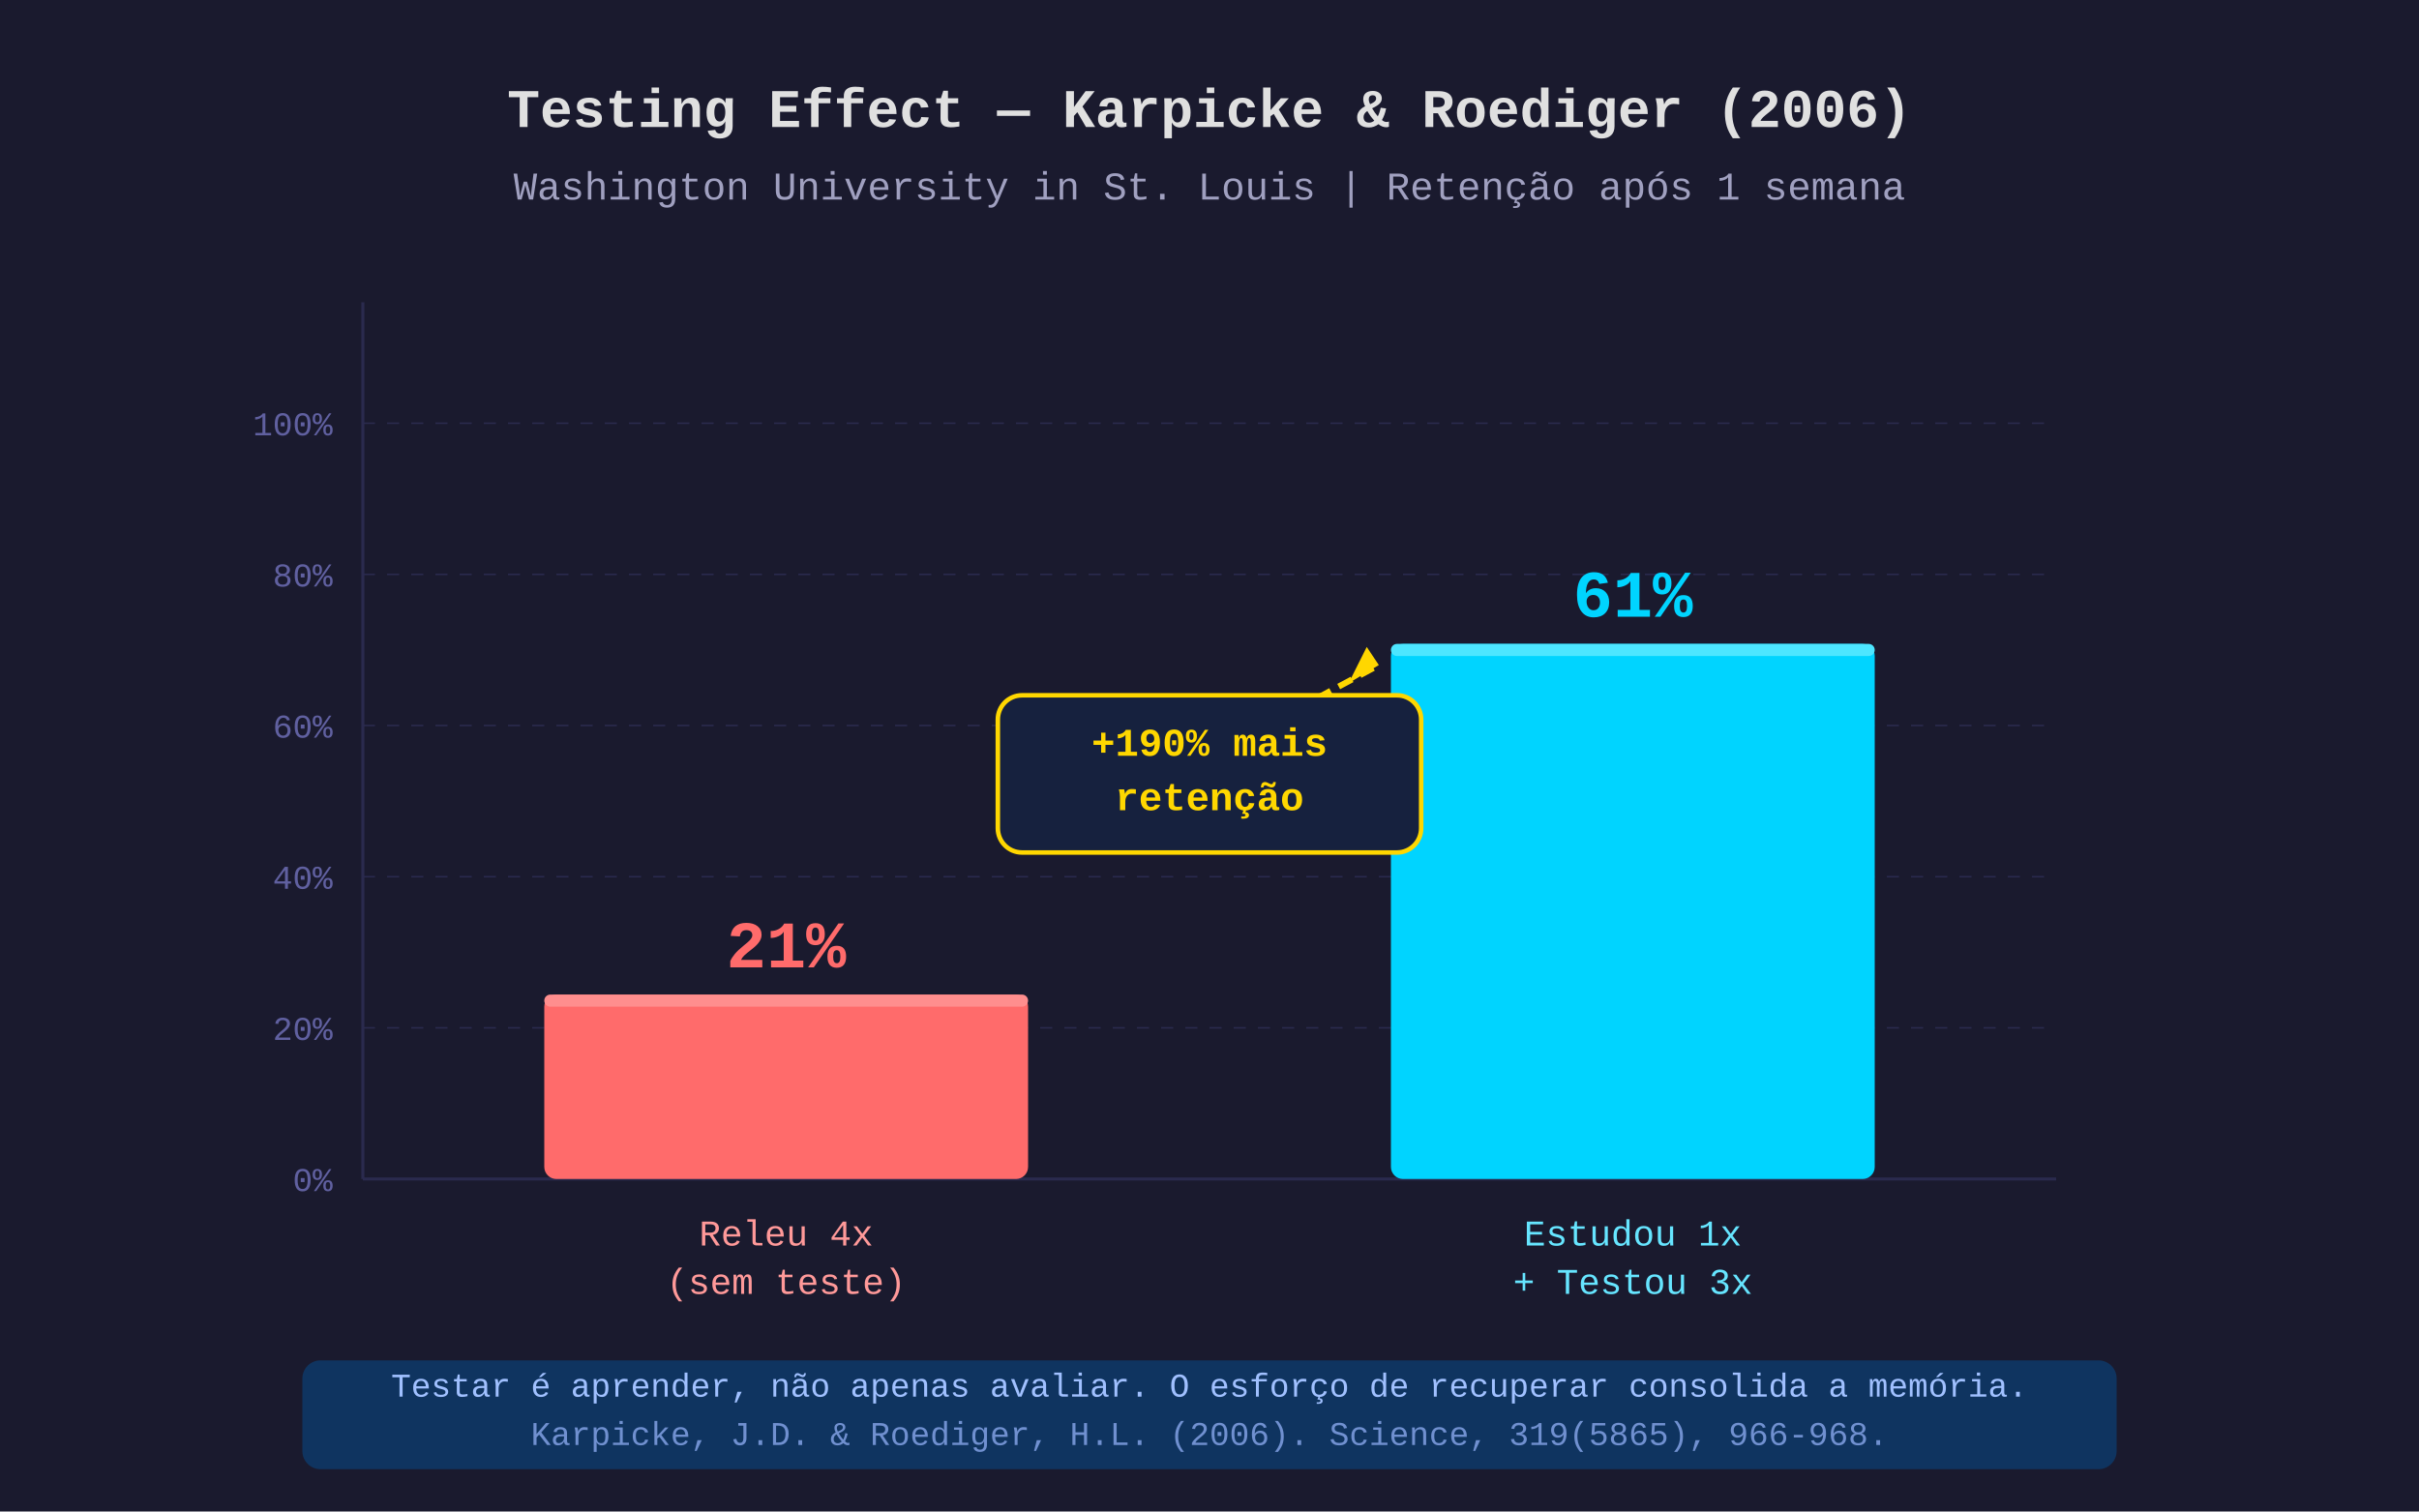
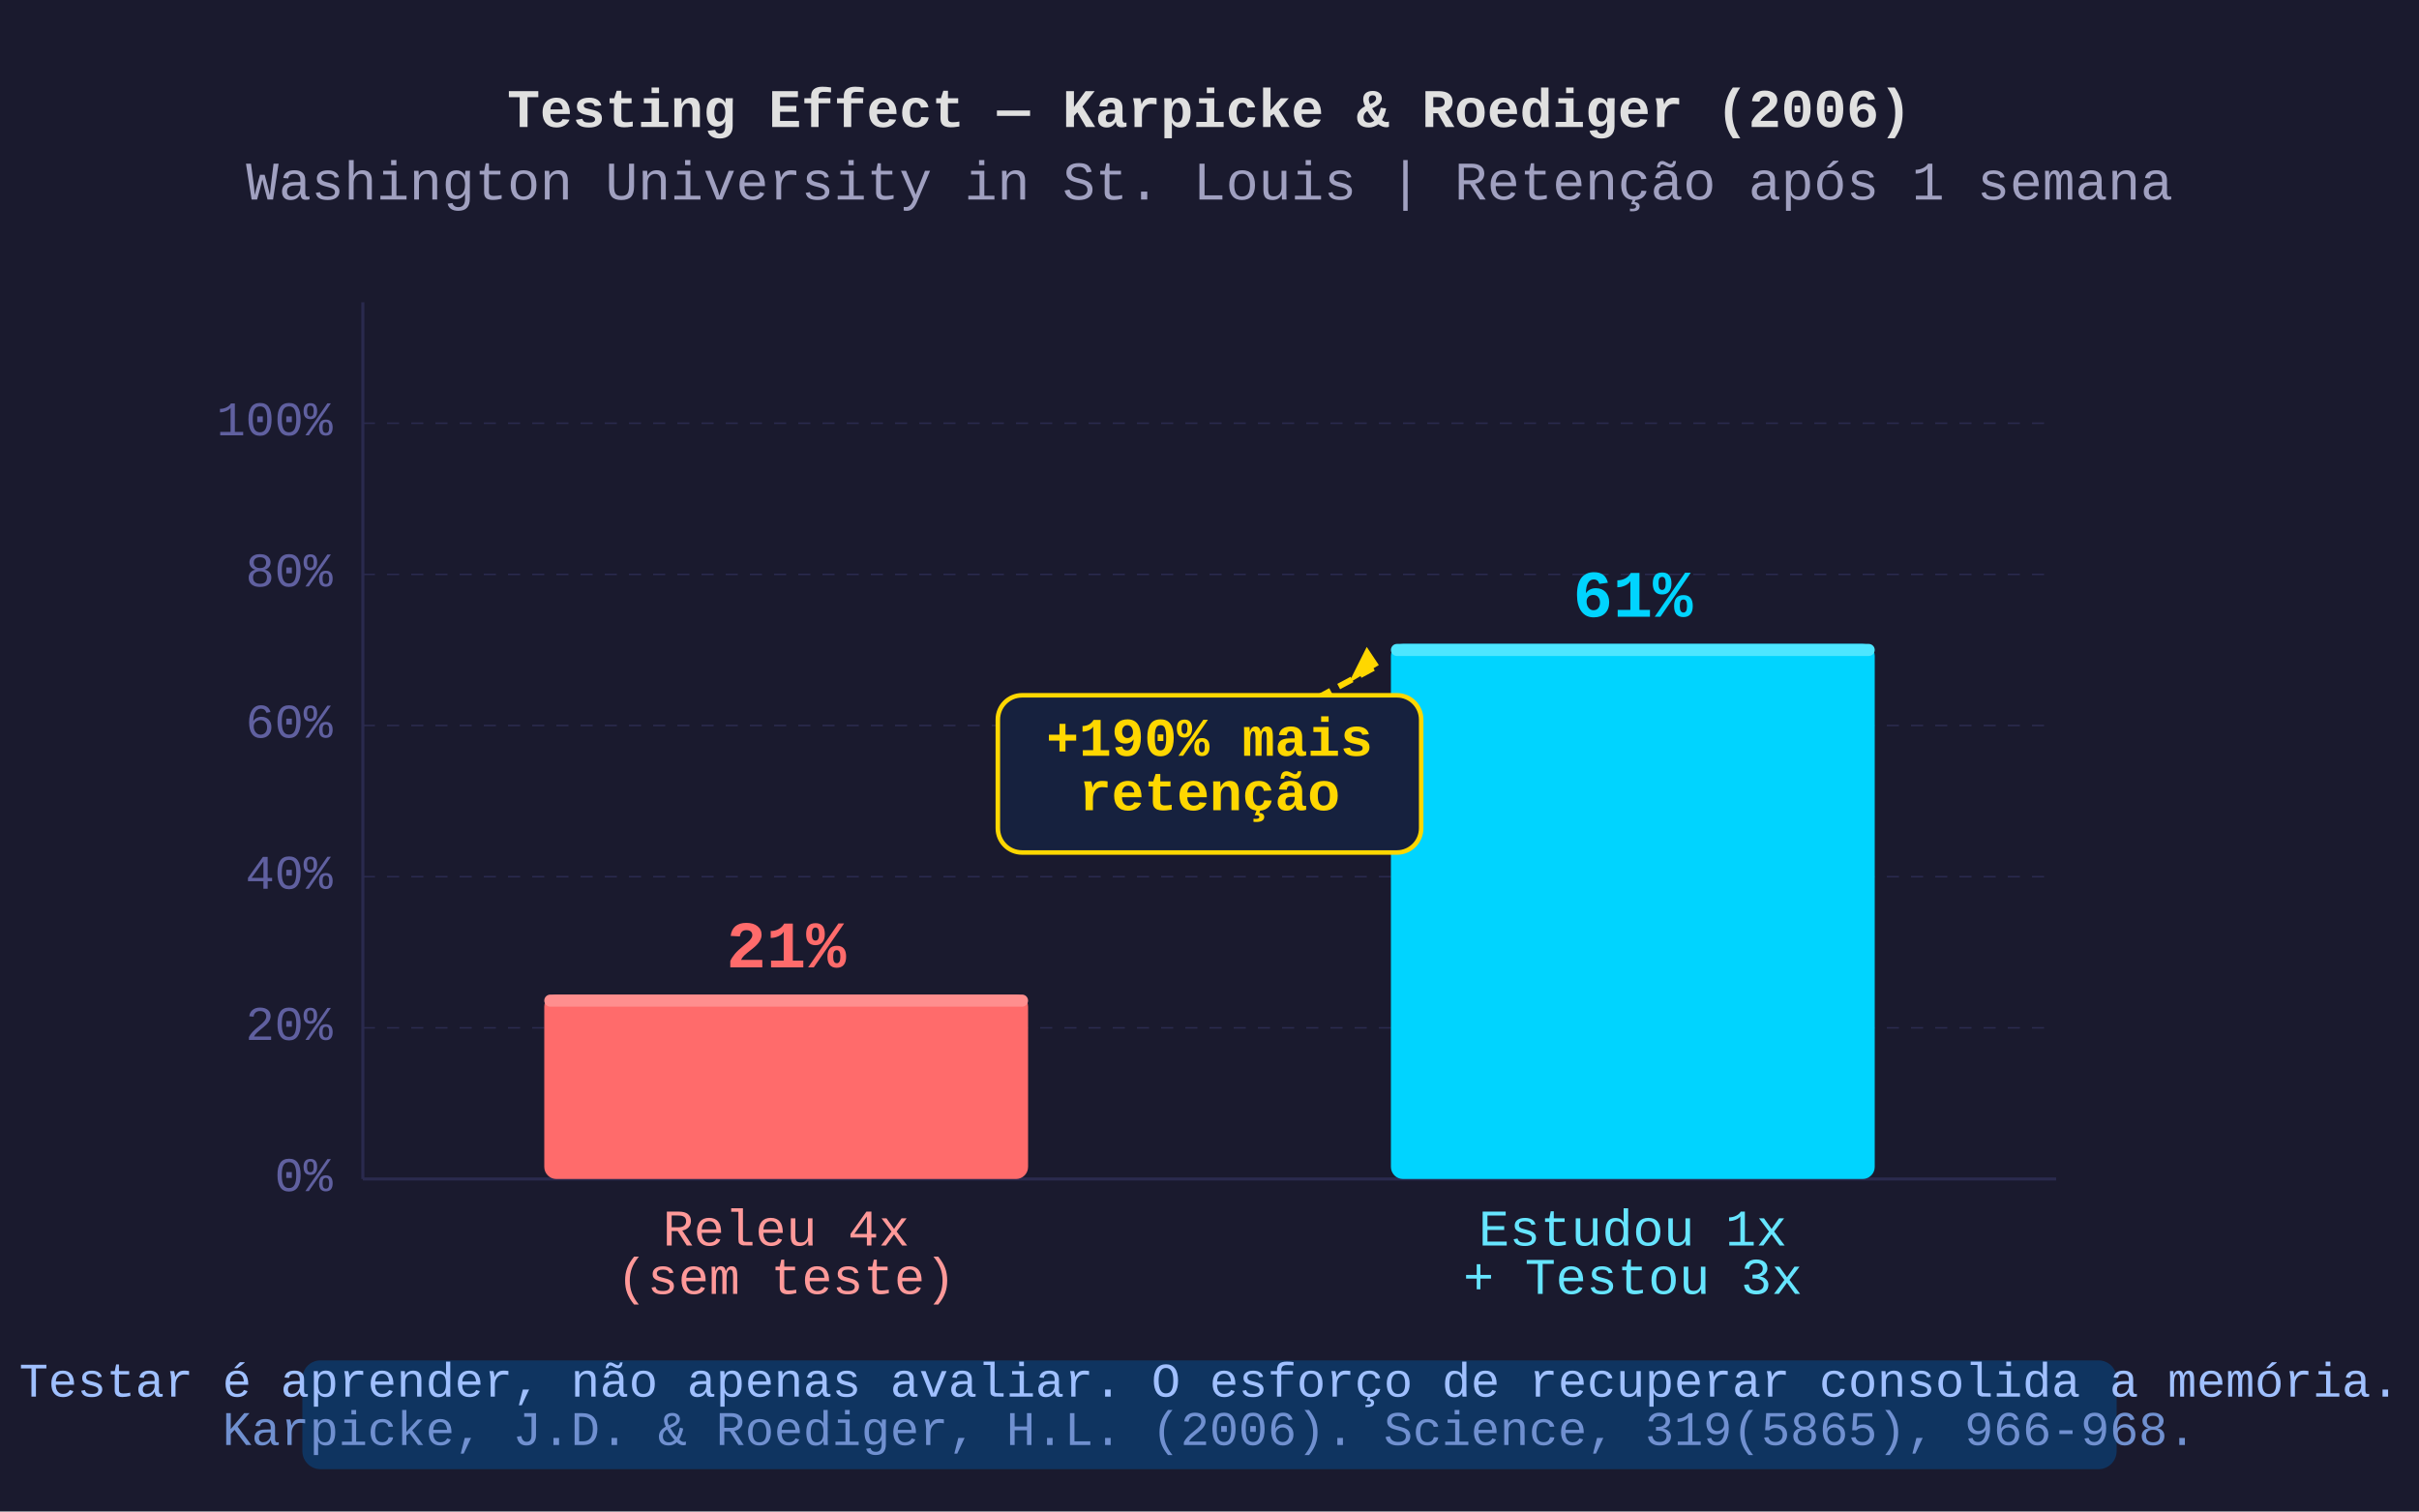
<svg xmlns="http://www.w3.org/2000/svg" viewBox="0 0 800 500" width="800" height="500">
  <rect width="800" height="500" fill="#1a1a2e" />
  <text x="400" y="42" font-family="'Courier New', monospace" font-size="18" font-weight="bold" fill="#e0e0e0" text-anchor="middle">Testing Effect — Karpicke &amp; Roediger (2006)</text>
-   <text x="400" y="66" font-family="'Courier New', monospace" font-size="13" fill="#a0a0c0" text-anchor="middle">Washington University in St. Louis | Retenção após 1 semana</text>
+   <text x="400" y="66" font-family="'Courier New', monospace" font-size="18" fill="#a0a0c0" text-anchor="middle">Washington University in St. Louis | Retenção após 1 semana</text>
  <line x1="120" y1="100" x2="120" y2="390" stroke="#2a2a4e" stroke-width="1" />
  <line x1="120" y1="390" x2="680" y2="390" stroke="#2a2a4e" stroke-width="1" />
-   <text x="110" y="394" font-family="'Courier New', monospace" font-size="11" fill="#6060a0" text-anchor="end">0%</text>
-   <text x="110" y="344" font-family="'Courier New', monospace" font-size="11" fill="#6060a0" text-anchor="end">20%</text>
-   <text x="110" y="294" font-family="'Courier New', monospace" font-size="11" fill="#6060a0" text-anchor="end">40%</text>
-   <text x="110" y="244" font-family="'Courier New', monospace" font-size="11" fill="#6060a0" text-anchor="end">60%</text>
-   <text x="110" y="194" font-family="'Courier New', monospace" font-size="11" fill="#6060a0" text-anchor="end">80%</text>
-   <text x="110" y="144" font-family="'Courier New', monospace" font-size="11" fill="#6060a0" text-anchor="end">100%</text>
+   <text x="110" y="394" font-family="'Courier New', monospace" font-size="16" fill="#6060a0" text-anchor="end">0%</text>
+   <text x="110" y="344" font-family="'Courier New', monospace" font-size="16" fill="#6060a0" text-anchor="end">20%</text>
+   <text x="110" y="294" font-family="'Courier New', monospace" font-size="16" fill="#6060a0" text-anchor="end">40%</text>
+   <text x="110" y="244" font-family="'Courier New', monospace" font-size="16" fill="#6060a0" text-anchor="end">60%</text>
+   <text x="110" y="194" font-family="'Courier New', monospace" font-size="16" fill="#6060a0" text-anchor="end">80%</text>
+   <text x="110" y="144" font-family="'Courier New', monospace" font-size="16" fill="#6060a0" text-anchor="end">100%</text>
  <line x1="120" y1="340" x2="680" y2="340" stroke="#2a2a4e" stroke-width="0.5" stroke-dasharray="4,4" />
  <line x1="120" y1="290" x2="680" y2="290" stroke="#2a2a4e" stroke-width="0.5" stroke-dasharray="4,4" />
  <line x1="120" y1="240" x2="680" y2="240" stroke="#2a2a4e" stroke-width="0.5" stroke-dasharray="4,4" />
  <line x1="120" y1="190" x2="680" y2="190" stroke="#2a2a4e" stroke-width="0.5" stroke-dasharray="4,4" />
  <line x1="120" y1="140" x2="680" y2="140" stroke="#2a2a4e" stroke-width="0.5" stroke-dasharray="4,4" />
  <rect x="180" y="329" width="160" height="61" fill="#ff6b6b" rx="4" />
  <rect x="180" y="329" width="160" height="4" fill="#ff8e8e" rx="2" />
  <text x="260" y="320" font-family="'Courier New', monospace" font-size="22" font-weight="bold" fill="#ff6b6b" text-anchor="middle">21%</text>
  <rect x="460" y="213" width="160" height="177" fill="#00d4ff" rx="4" />
  <rect x="460" y="213" width="160" height="4" fill="#4de6ff" rx="2" />
  <text x="540" y="204" font-family="'Courier New', monospace" font-size="22" font-weight="bold" fill="#00d4ff" text-anchor="middle">61%</text>
-   <text x="260" y="412" font-family="'Courier New', monospace" font-size="12" fill="#ff9999" text-anchor="middle">Releu 4x</text>
-   <text x="260" y="428" font-family="'Courier New', monospace" font-size="12" fill="#ff9999" text-anchor="middle">(sem teste)</text>
-   <text x="540" y="412" font-family="'Courier New', monospace" font-size="12" fill="#66e5ff" text-anchor="middle">Estudou 1x</text>
-   <text x="540" y="428" font-family="'Courier New', monospace" font-size="12" fill="#66e5ff" text-anchor="middle">+ Testou 3x</text>
+   <text x="260" y="412" font-family="'Courier New', monospace" font-size="17" fill="#ff9999" text-anchor="middle">Releu 4x</text>
+   <text x="260" y="428" font-family="'Courier New', monospace" font-size="17" fill="#ff9999" text-anchor="middle">(sem teste)</text>
+   <text x="540" y="412" font-family="'Courier New', monospace" font-size="17" fill="#66e5ff" text-anchor="middle">Estudou 1x</text>
+   <text x="540" y="428" font-family="'Courier New', monospace" font-size="17" fill="#66e5ff" text-anchor="middle">+ Testou 3x</text>
  <line x1="344" y1="280" x2="456" y2="220" stroke="#ffd700" stroke-width="2" stroke-dasharray="5,3" />
  <polygon points="456,220 446,226 452,214" fill="#ffd700" />
  <rect x="330" y="230" width="140" height="52" fill="#16213e" rx="8" stroke="#ffd700" stroke-width="1.5" />
-   <text x="400" y="250" font-family="'Courier New', monospace" font-size="13" font-weight="bold" fill="#ffd700" text-anchor="middle">+190% mais</text>
-   <text x="400" y="268" font-family="'Courier New', monospace" font-size="13" font-weight="bold" fill="#ffd700" text-anchor="middle">retenção</text>
+   <text x="400" y="250" font-family="'Courier New', monospace" font-size="18" font-weight="bold" fill="#ffd700" text-anchor="middle">+190% mais</text>
+   <text x="400" y="268" font-family="'Courier New', monospace" font-size="18" font-weight="bold" fill="#ffd700" text-anchor="middle">retenção</text>
  <rect x="100" y="450" width="600" height="36" fill="#0f3460" rx="6" />
-   <text x="400" y="462" font-family="'Courier New', monospace" font-size="11" fill="#a0c0ff" text-anchor="middle">Testar é aprender, não apenas avaliar. O esforço de recuperar consolida a memória.</text>
-   <text x="400" y="478" font-family="'Courier New', monospace" font-size="11" fill="#7090d0" text-anchor="middle">Karpicke, J.D. &amp; Roediger, H.L. (2006). Science, 319(5865), 966-968.</text>
+   <text x="400" y="462" font-family="'Courier New', monospace" font-size="16" fill="#a0c0ff" text-anchor="middle">Testar é aprender, não apenas avaliar. O esforço de recuperar consolida a memória.</text>
+   <text x="400" y="478" font-family="'Courier New', monospace" font-size="16" fill="#7090d0" text-anchor="middle">Karpicke, J.D. &amp; Roediger, H.L. (2006). Science, 319(5865), 966-968.</text>
</svg>
